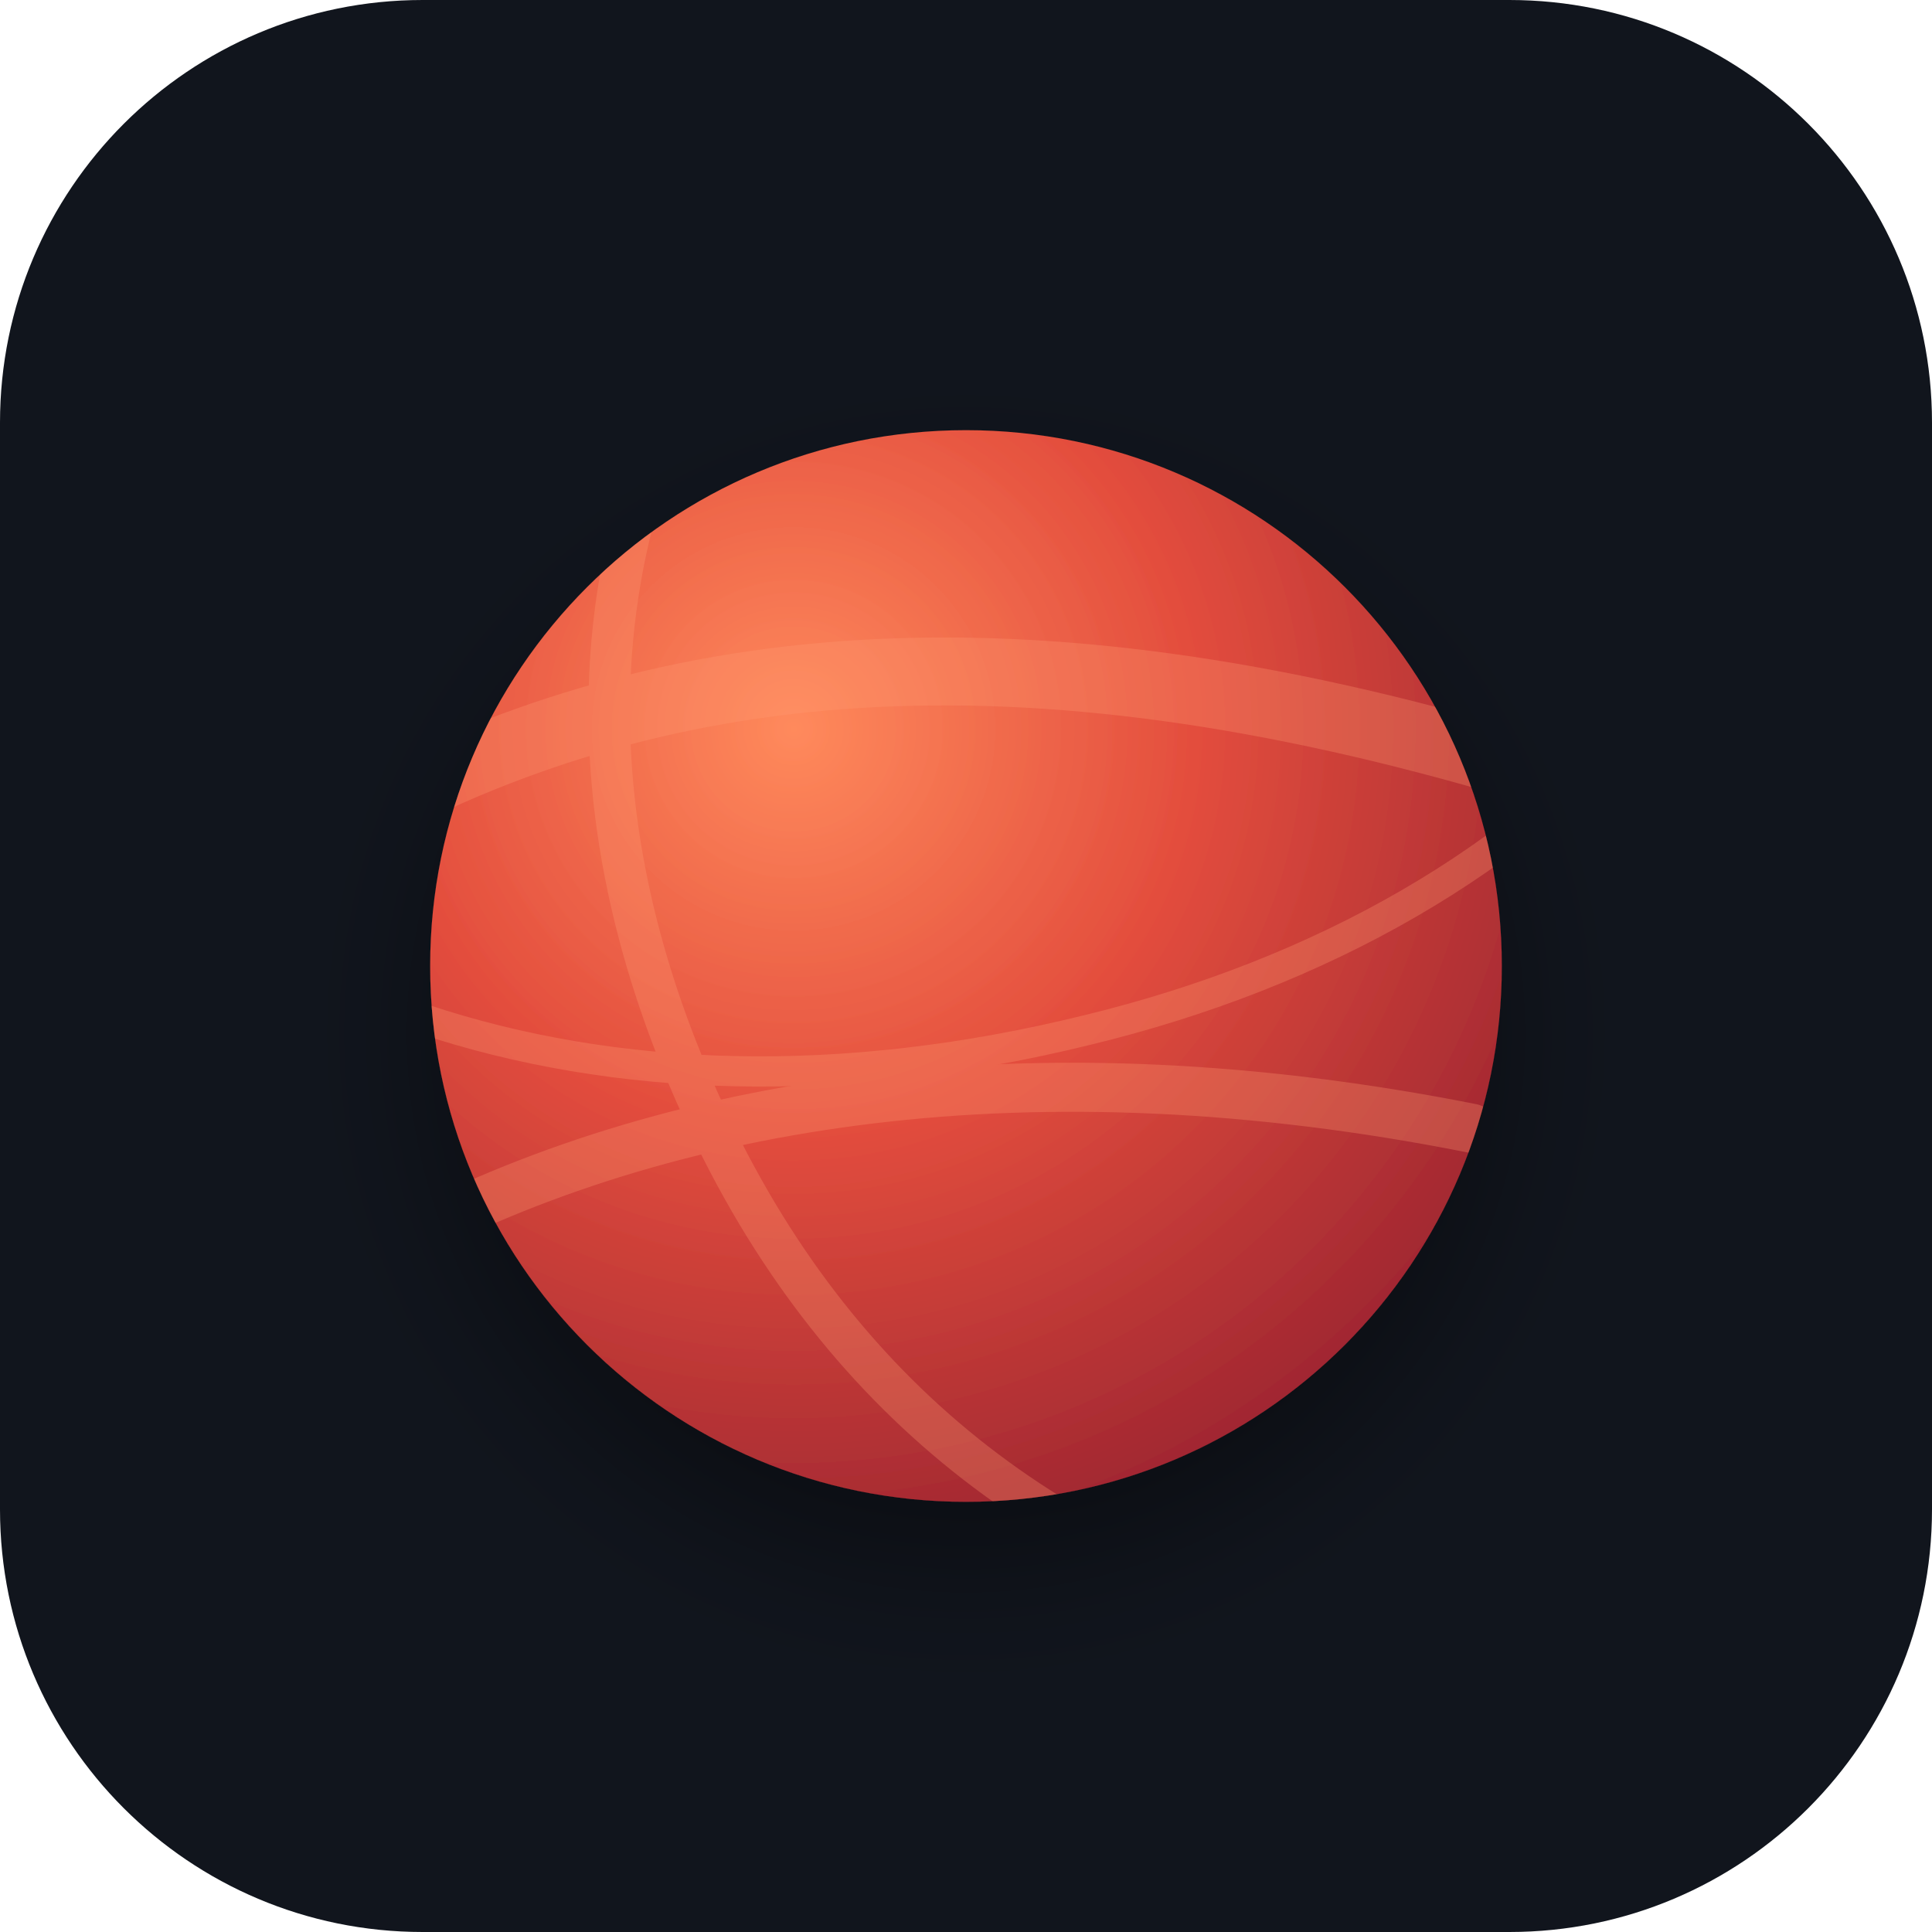
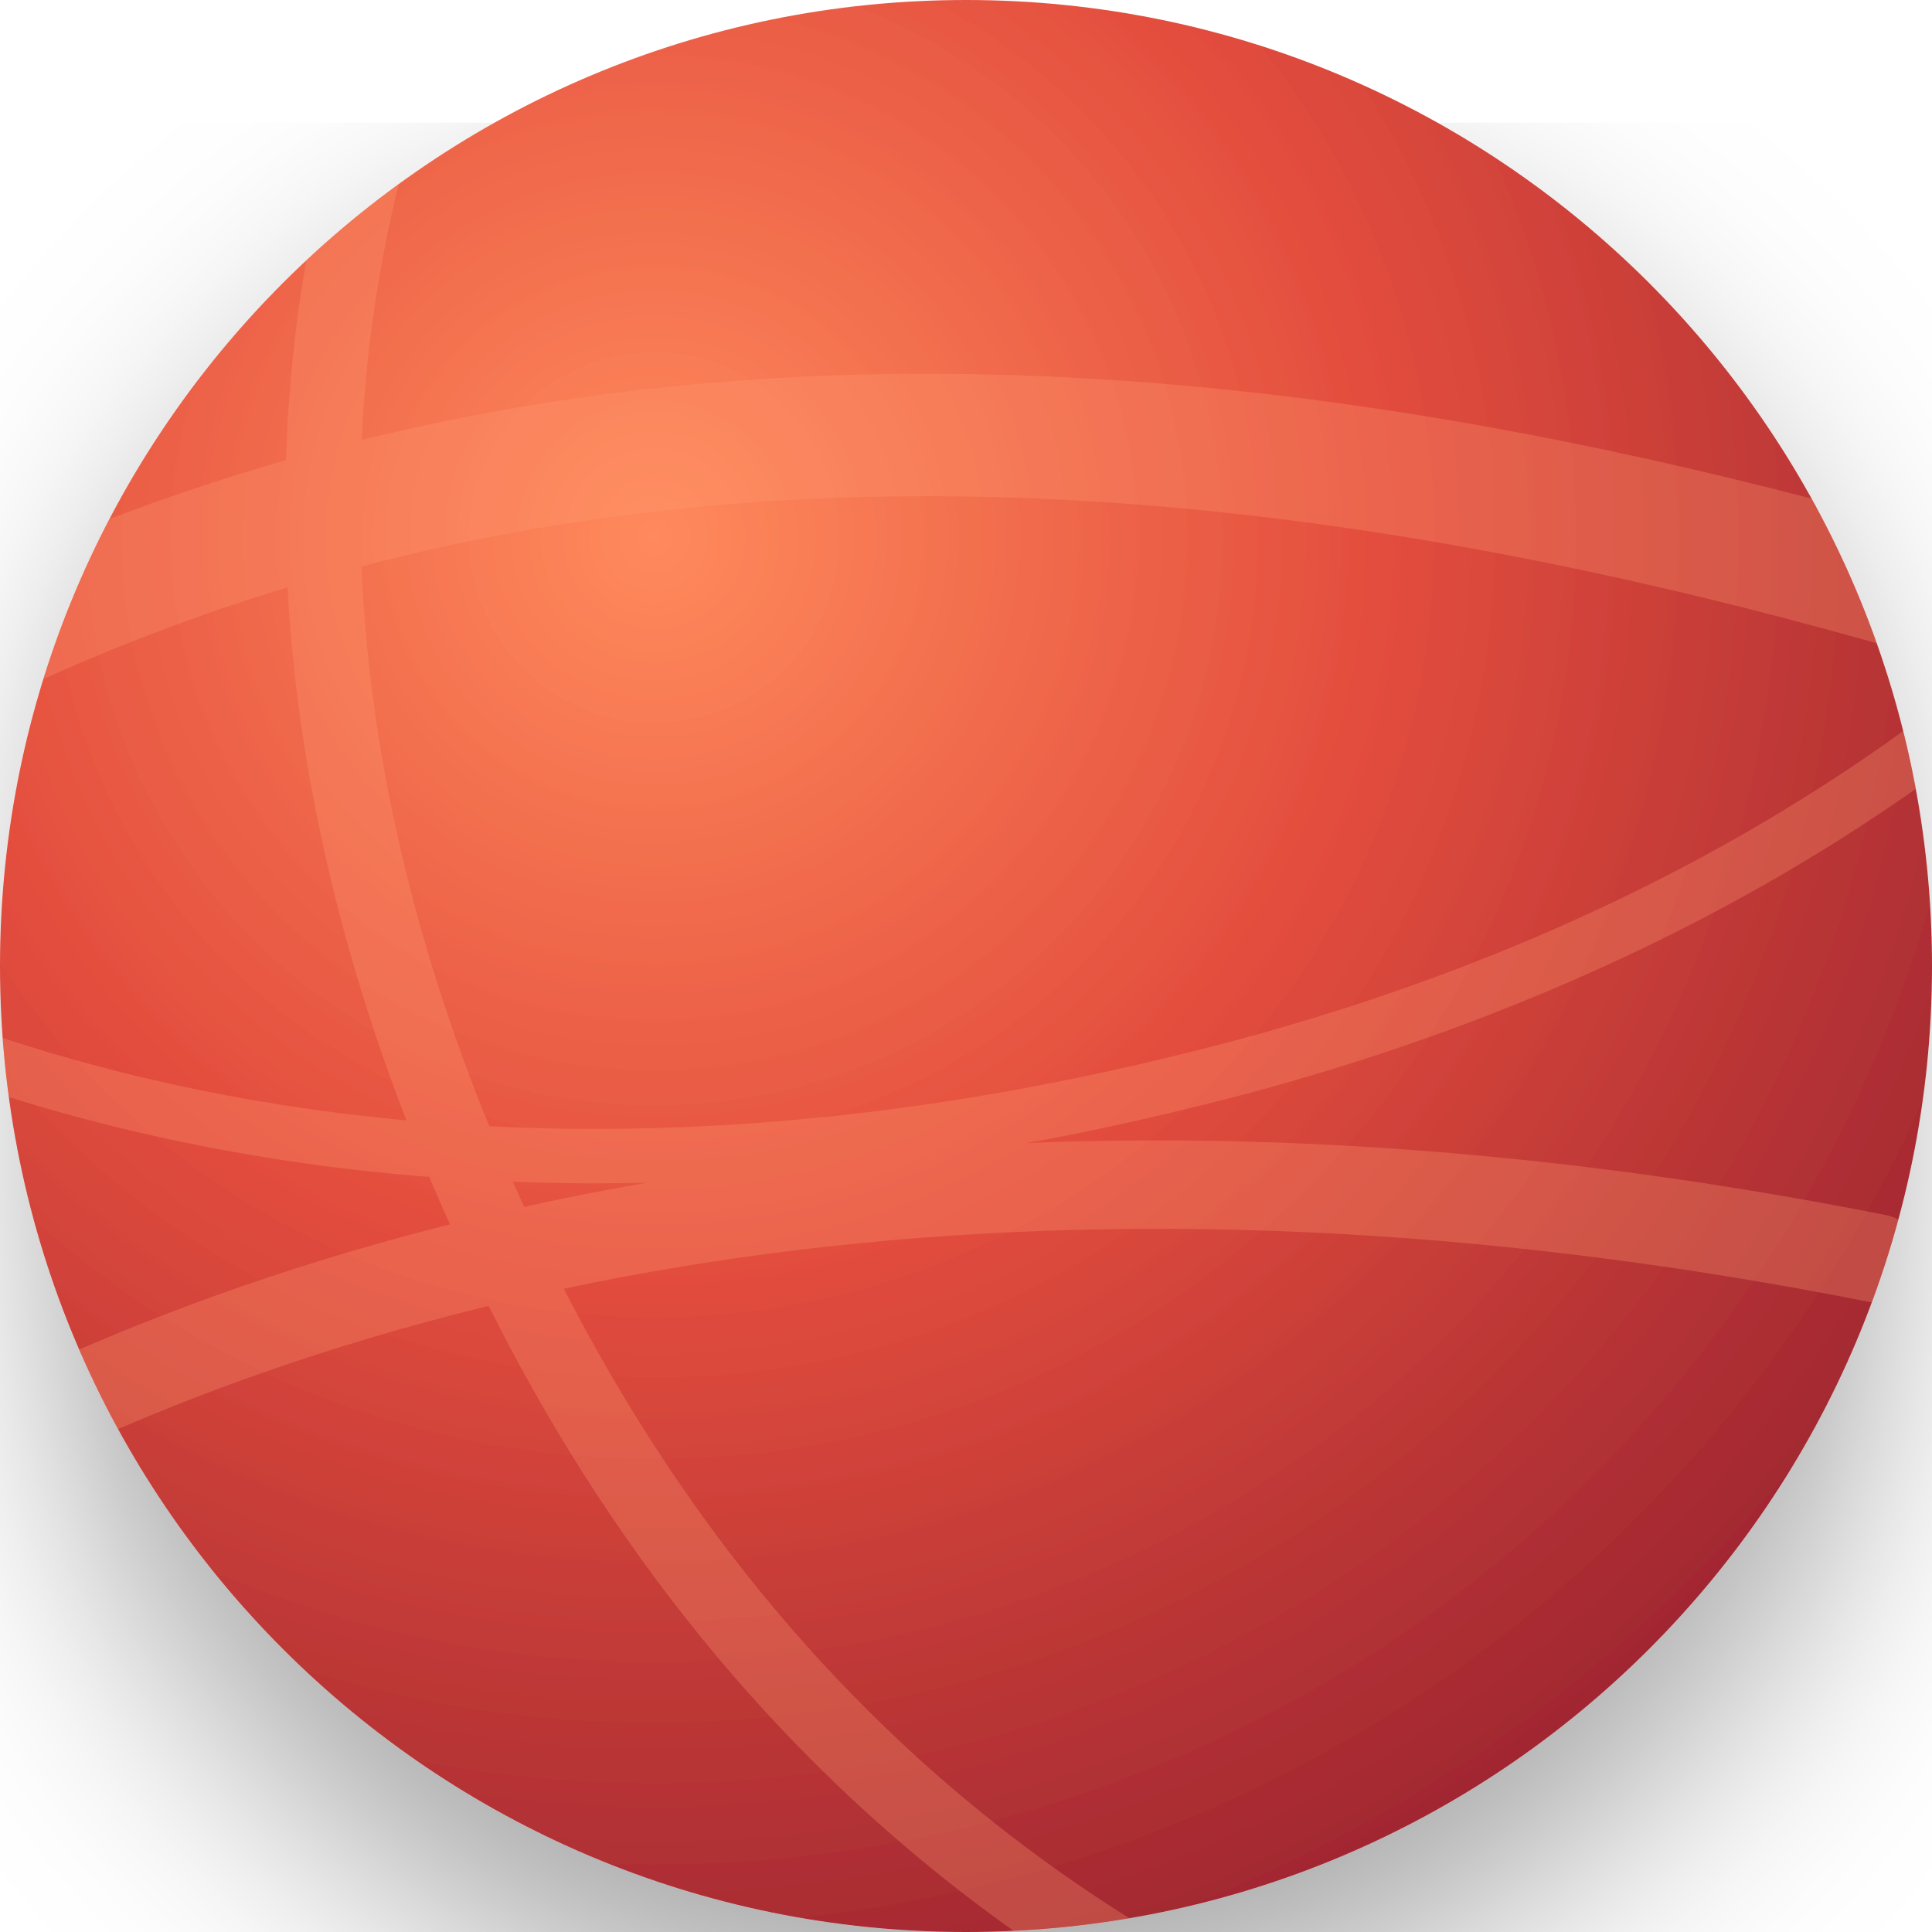
- <svg xmlns="http://www.w3.org/2000/svg" width="512" height="512" viewBox="0 0 512 512" role="img" aria-labelledby="title desc">
+ <svg xmlns="http://www.w3.org/2000/svg" width="512" height="512" viewBox="114 114 284 284" role="img" aria-labelledby="title desc">
  <defs>
    <radialGradient id="planet" cx="34%" cy="28%" r="78%">
      <stop offset="0" stop-color="#ff8a5c" />
      <stop offset=".48" stop-color="#e34d3d" />
      <stop offset="1" stop-color="#9f2631" />
    </radialGradient>
    <filter id="shadow" x="-30%" y="-30%" width="160%" height="160%">
      <feDropShadow dx="0" dy="18" stdDeviation="18" flood-color="#080b12" flood-opacity=".35" />
    </filter>
    <clipPath id="planetClip">
      <circle cx="256" cy="256" r="142" />
    </clipPath>
  </defs>
-   <rect width="512" height="512" rx="112" fill="#11151d" />
  <circle cx="256" cy="256" r="142" fill="url(#planet)" filter="url(#shadow)" />
  <g clip-path="url(#planetClip)" fill="none" stroke="#ff9a72" stroke-linecap="round" opacity=".3">
    <path d="M92 218c81-45 177-55 311-15" stroke-width="18" />
    <path d="M104 330c73-39 170-54 286-31" stroke-width="13" />
    <path d="M179 106c-25 55-25 123 11 196s96 117 174 132" stroke-width="11" />
    <path d="M112 270c51 17 111 19 176 3 62-15 115-45 151-88" stroke-width="8" />
  </g>
</svg>
